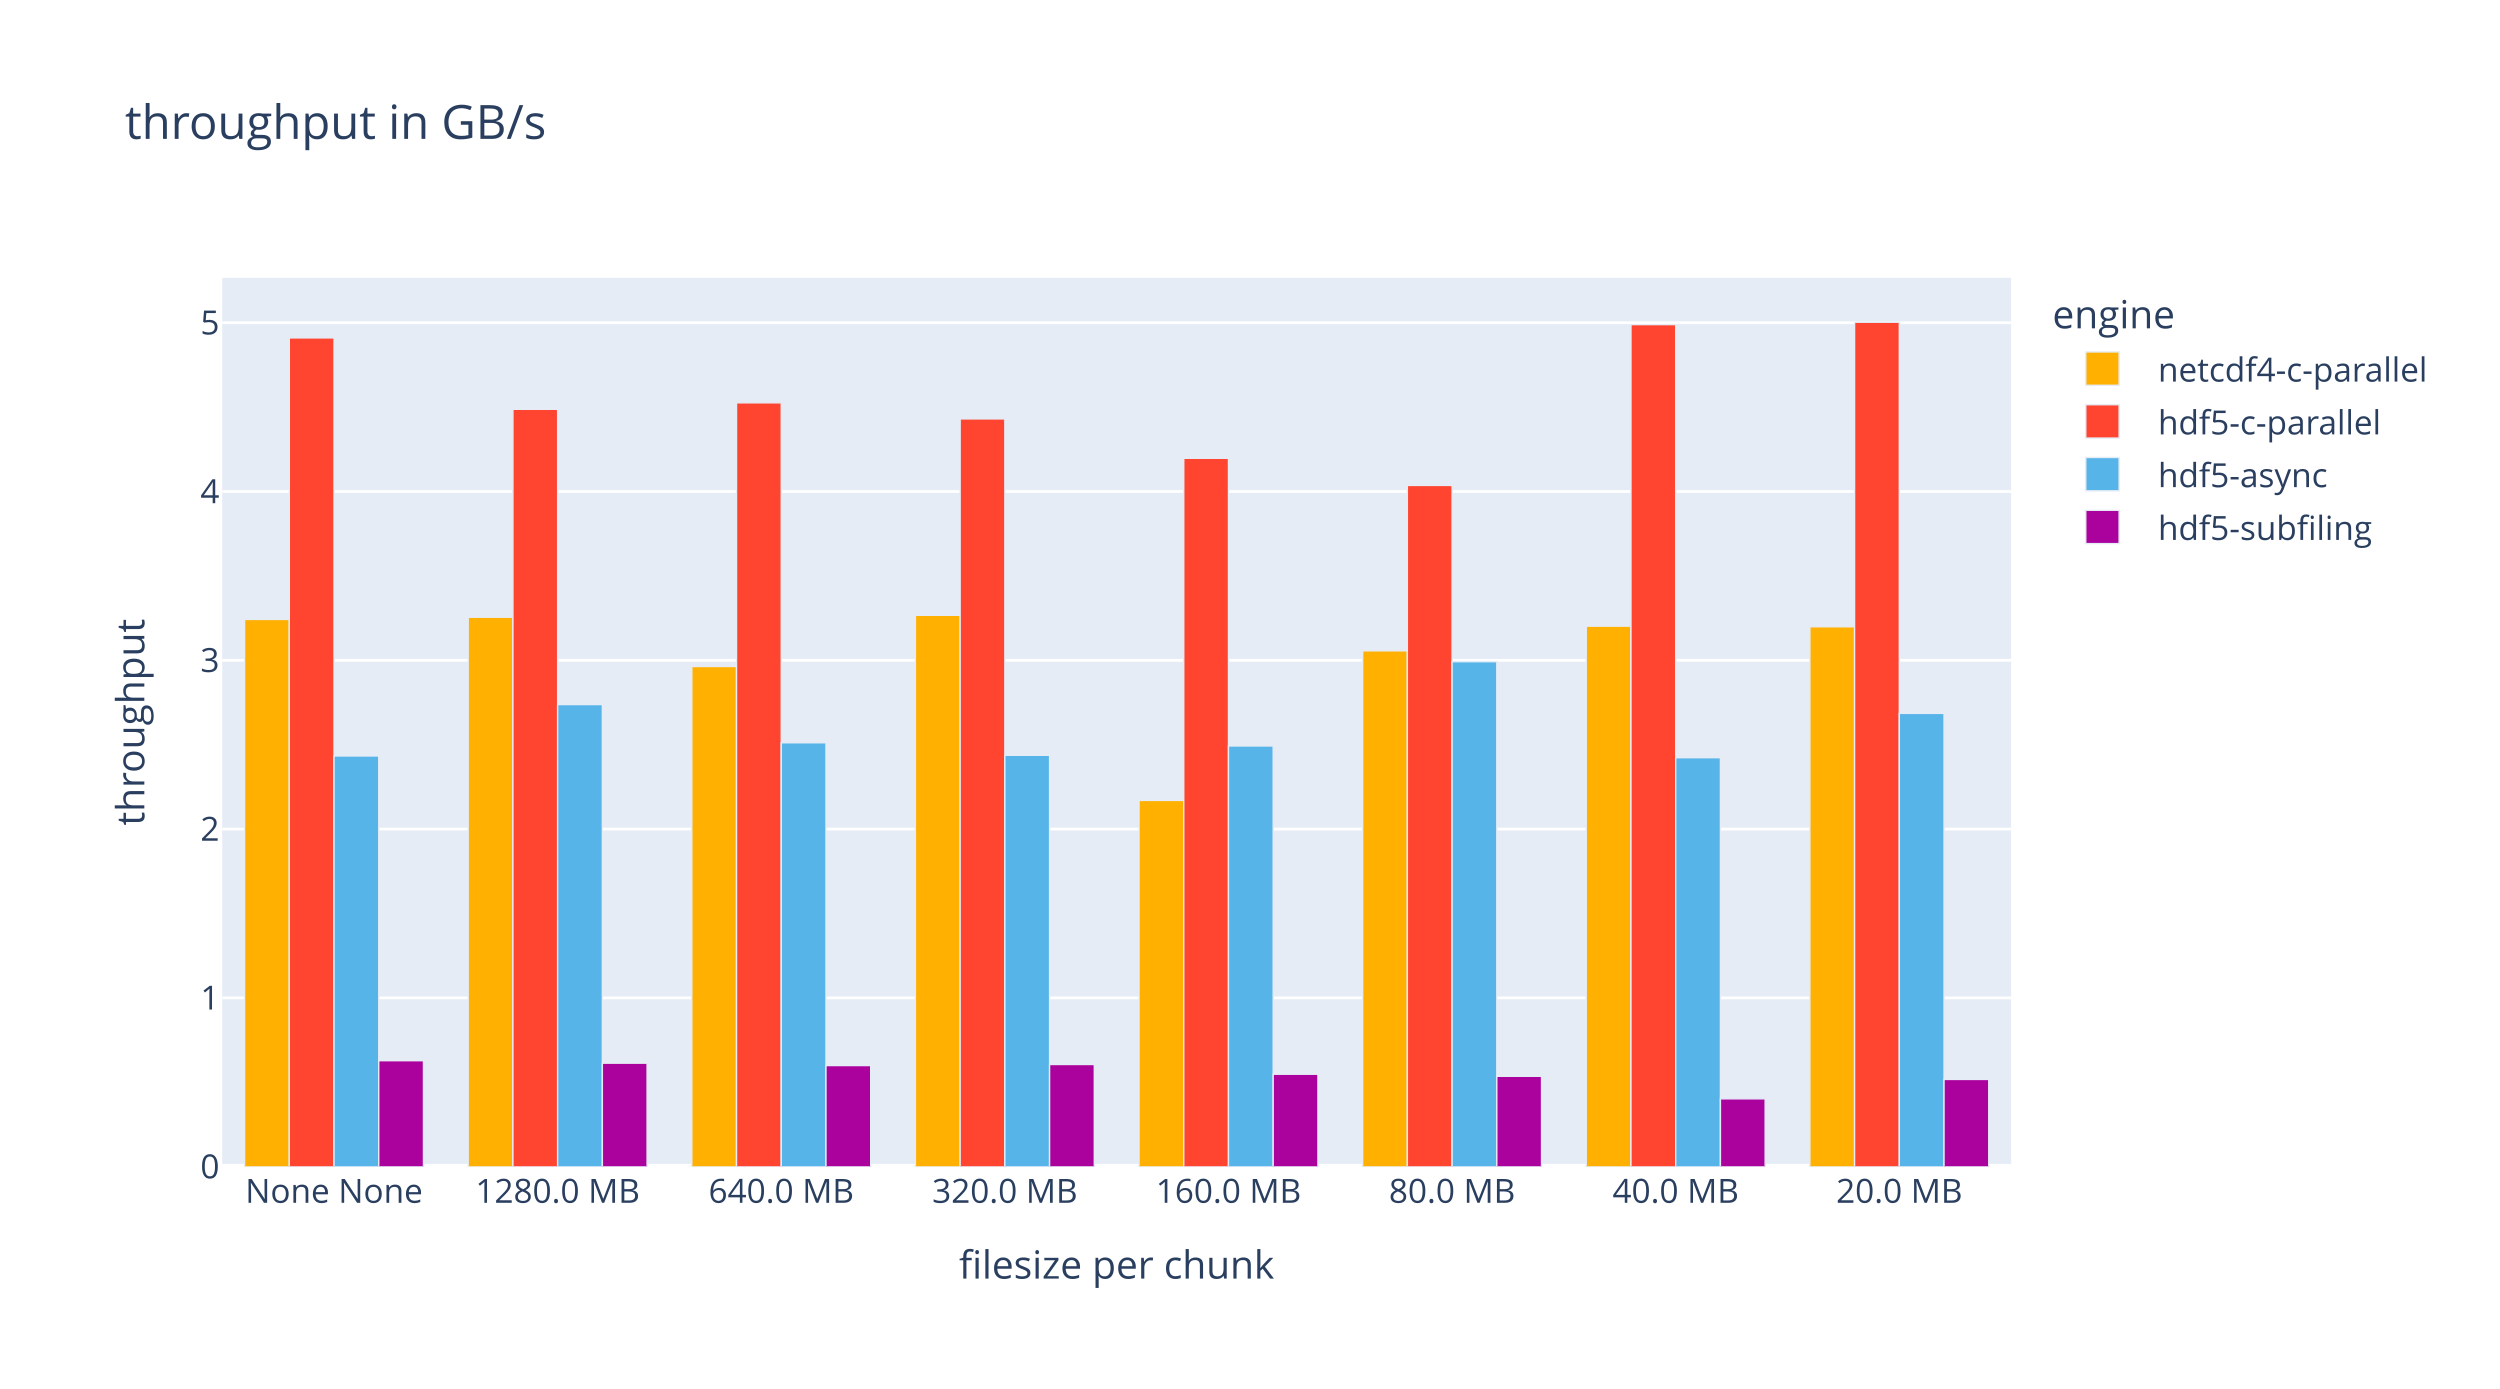
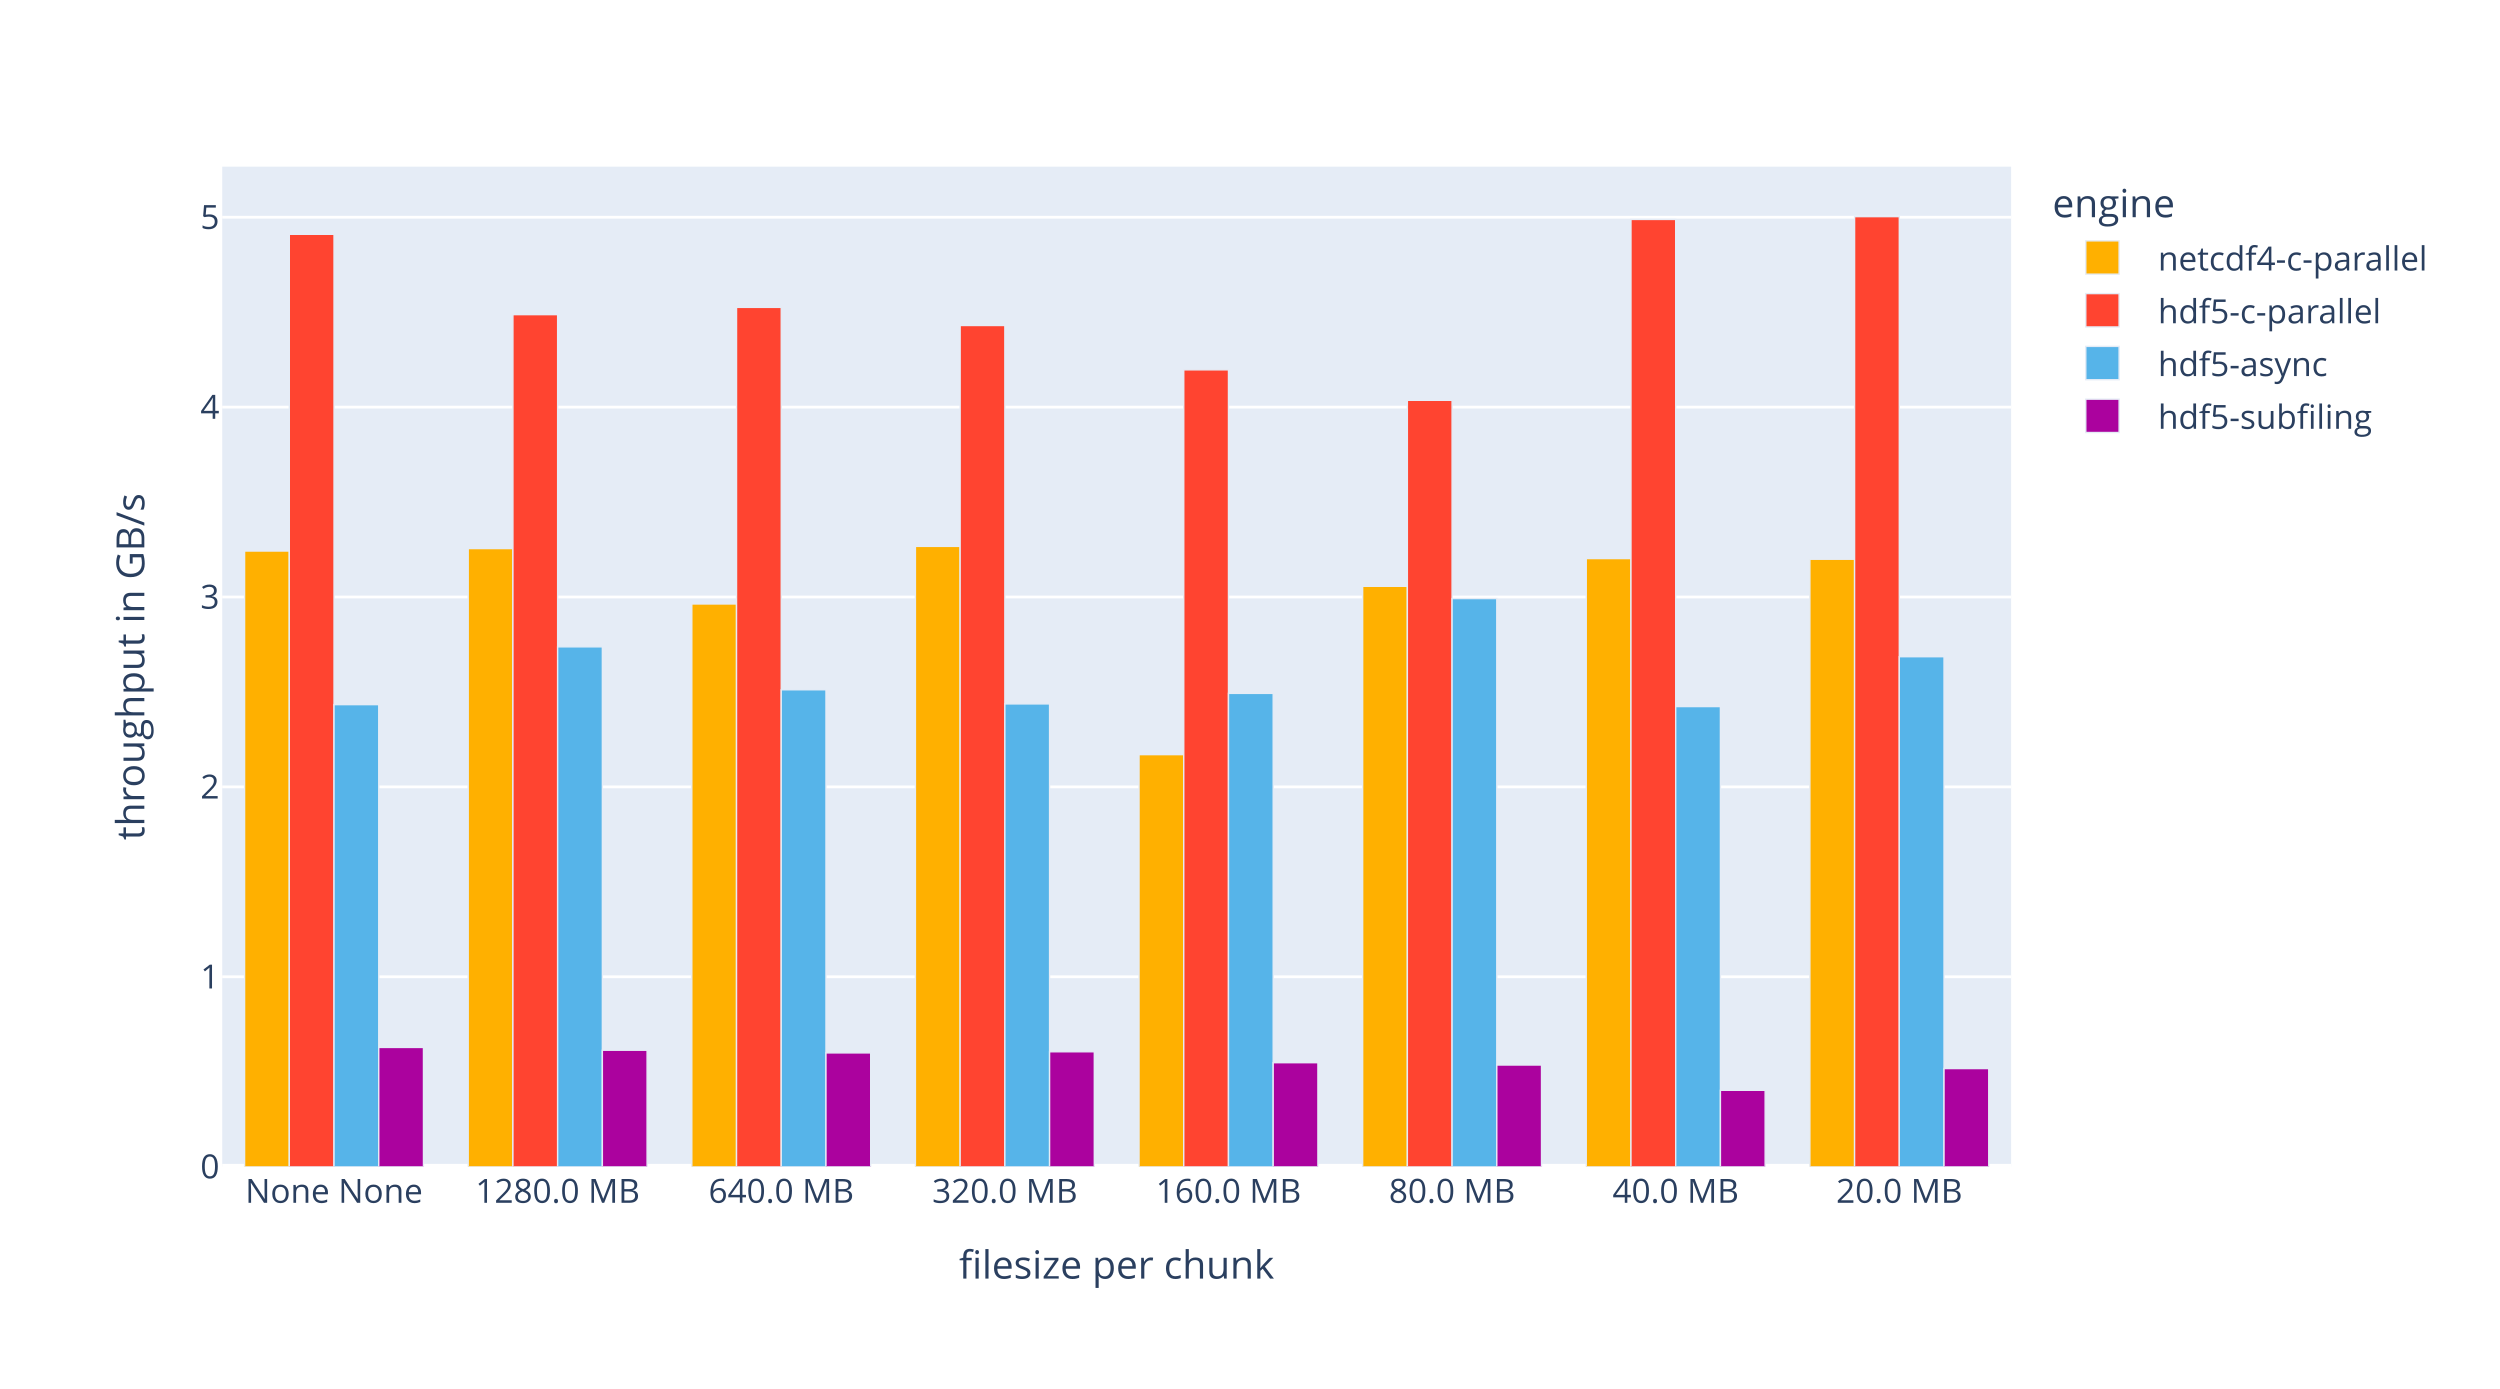
<svg xmlns="http://www.w3.org/2000/svg" class="main-svg" width="900" height="500" style="" viewBox="0 0 900 500">
  <rect x="0" y="0" width="900" height="500" style="fill: rgb(255, 255, 255); fill-opacity: 1;" />
-   <defs id="defs-8e0db8">
+   <defs id="defs-51f35b">
    <g class="clips">
-       <clipPath id="clip8e0db8xyplot" class="plotclip">
-         <rect width="644" height="320" />
+       <clipPath id="clip51f35bxyplot" class="plotclip">
+         <rect width="644" height="360" />
      </clipPath>
-       <clipPath class="axesclip" id="clip8e0db8x">
+       <clipPath class="axesclip" id="clip51f35bx">
        <rect x="80" y="0" width="644" height="500" />
      </clipPath>
-       <clipPath class="axesclip" id="clip8e0db8y">
-         <rect x="0" y="100" width="900" height="320" />
+       <clipPath class="axesclip" id="clip51f35by">
+         <rect x="0" y="60" width="900" height="360" />
      </clipPath>
-       <clipPath class="axesclip" id="clip8e0db8xy">
-         <rect x="80" y="100" width="644" height="320" />
+       <clipPath class="axesclip" id="clip51f35bxy">
+         <rect x="80" y="60" width="644" height="360" />
      </clipPath>
    </g>
    <g class="gradients" />
    <g class="patterns" />
  </defs>
  <g class="bglayer">
-     <rect class="bg" x="80" y="100" width="644" height="320" style="fill: rgb(229, 236, 246); fill-opacity: 1; stroke-width: 0;" />
+     <rect class="bg" x="80" y="60" width="644" height="360" style="fill: rgb(229, 236, 246); fill-opacity: 1; stroke-width: 0;" />
  </g>
  <g class="layer-below">
    <g class="imagelayer" />
    <g class="shapelayer" />
  </g>
  <g class="cartesianlayer">
    <g class="subplot xy">
      <g class="layer-subplot">
        <g class="shapelayer" />
        <g class="imagelayer" />
      </g>
      <g class="minor-gridlayer">
        <g class="x" />
        <g class="y" />
      </g>
      <g class="gridlayer">
        <g class="x" />
        <g class="y">
-           <path class="ygrid crisp" transform="translate(0,359.24)" d="M80,0h644" style="stroke: rgb(255, 255, 255); stroke-opacity: 1; stroke-width: 1px;" />
-           <path class="ygrid crisp" transform="translate(0,298.47)" d="M80,0h644" style="stroke: rgb(255, 255, 255); stroke-opacity: 1; stroke-width: 1px;" />
-           <path class="ygrid crisp" transform="translate(0,237.71)" d="M80,0h644" style="stroke: rgb(255, 255, 255); stroke-opacity: 1; stroke-width: 1px;" />
-           <path class="ygrid crisp" transform="translate(0,176.94)" d="M80,0h644" style="stroke: rgb(255, 255, 255); stroke-opacity: 1; stroke-width: 1px;" />
-           <path class="ygrid crisp" transform="translate(0,116.18)" d="M80,0h644" style="stroke: rgb(255, 255, 255); stroke-opacity: 1; stroke-width: 1px;" />
+           <path class="ygrid crisp" transform="translate(0,351.64)" d="M80,0h644" style="stroke: rgb(255, 255, 255); stroke-opacity: 1; stroke-width: 1px;" />
+           <path class="ygrid crisp" transform="translate(0,283.28)" d="M80,0h644" style="stroke: rgb(255, 255, 255); stroke-opacity: 1; stroke-width: 1px;" />
+           <path class="ygrid crisp" transform="translate(0,214.92)" d="M80,0h644" style="stroke: rgb(255, 255, 255); stroke-opacity: 1; stroke-width: 1px;" />
+           <path class="ygrid crisp" transform="translate(0,146.56)" d="M80,0h644" style="stroke: rgb(255, 255, 255); stroke-opacity: 1; stroke-width: 1px;" />
+           <path class="ygrid crisp" transform="translate(0,78.2)" d="M80,0h644" style="stroke: rgb(255, 255, 255); stroke-opacity: 1; stroke-width: 1px;" />
        </g>
      </g>
      <g class="zerolinelayer">
        <path class="yzl zl crisp" transform="translate(0,420)" d="M80,0h644" style="stroke: rgb(255, 255, 255); stroke-opacity: 1; stroke-width: 2px;" />
      </g>
      <g class="layer-between">
        <g class="shapelayer" />
        <g class="imagelayer" />
      </g>
      <path class="xlines-below" />
      <path class="ylines-below" />
      <g class="overlines-below" />
      <g class="xaxislayer-below" />
      <g class="yaxislayer-below" />
      <g class="overaxes-below" />
      <g class="overplot">
-         <g class="xy" transform="translate(80,100)" clip-path="url(#clip8e0db8xyplot)">
+         <g class="xy" transform="translate(80,60)" clip-path="url(#clip51f35bxyplot)">
          <g class="barlayer mlayer">
            <g class="trace bars" style="opacity: 1;">
              <g class="points">
                <g class="point">
-                   <path d="M8.05,320V123H24.15V320Z" style="vector-effect: none; opacity: 1; stroke-width: 0.5px; fill: rgb(255, 176, 0); fill-opacity: 1; stroke: rgb(229, 236, 246); stroke-opacity: 1;" />
-                 </g>
-                 <g class="point">
-                   <path d="M88.55,320V122.2H104.65V320Z" style="vector-effect: none; opacity: 1; stroke-width: 0.5px; fill: rgb(255, 176, 0); fill-opacity: 1; stroke: rgb(229, 236, 246); stroke-opacity: 1;" />
-                 </g>
-                 <g class="point">
-                   <path d="M169.05,320V139.94H185.15V320Z" style="vector-effect: none; opacity: 1; stroke-width: 0.5px; fill: rgb(255, 176, 0); fill-opacity: 1; stroke: rgb(229, 236, 246); stroke-opacity: 1;" />
-                 </g>
-                 <g class="point">
-                   <path d="M249.55,320V121.5H265.65V320Z" style="vector-effect: none; opacity: 1; stroke-width: 0.5px; fill: rgb(255, 176, 0); fill-opacity: 1; stroke: rgb(229, 236, 246); stroke-opacity: 1;" />
-                 </g>
-                 <g class="point">
-                   <path d="M330.05,320V188.16H346.15V320Z" style="vector-effect: none; opacity: 1; stroke-width: 0.5px; fill: rgb(255, 176, 0); fill-opacity: 1; stroke: rgb(229, 236, 246); stroke-opacity: 1;" />
-                 </g>
-                 <g class="point">
-                   <path d="M410.55,320V134.29H426.65V320Z" style="vector-effect: none; opacity: 1; stroke-width: 0.5px; fill: rgb(255, 176, 0); fill-opacity: 1; stroke: rgb(229, 236, 246); stroke-opacity: 1;" />
-                 </g>
-                 <g class="point">
-                   <path d="M491.05,320V125.41H507.15V320Z" style="vector-effect: none; opacity: 1; stroke-width: 0.5px; fill: rgb(255, 176, 0); fill-opacity: 1; stroke: rgb(229, 236, 246); stroke-opacity: 1;" />
-                 </g>
-                 <g class="point">
-                   <path d="M571.55,320V125.63H587.65V320Z" style="vector-effect: none; opacity: 1; stroke-width: 0.5px; fill: rgb(255, 176, 0); fill-opacity: 1; stroke: rgb(229, 236, 246); stroke-opacity: 1;" />
+                   <path d="M8.05,360V138.37H24.15V360Z" style="vector-effect: none; opacity: 1; stroke-width: 0.5px; fill: rgb(255, 176, 0); fill-opacity: 1; stroke: rgb(229, 236, 246); stroke-opacity: 1;" />
+                 </g>
+                 <g class="point">
+                   <path d="M88.55,360V137.48H104.65V360Z" style="vector-effect: none; opacity: 1; stroke-width: 0.5px; fill: rgb(255, 176, 0); fill-opacity: 1; stroke: rgb(229, 236, 246); stroke-opacity: 1;" />
+                 </g>
+                 <g class="point">
+                   <path d="M169.05,360V157.43H185.15V360Z" style="vector-effect: none; opacity: 1; stroke-width: 0.5px; fill: rgb(255, 176, 0); fill-opacity: 1; stroke: rgb(229, 236, 246); stroke-opacity: 1;" />
+                 </g>
+                 <g class="point">
+                   <path d="M249.55,360V136.69H265.65V360Z" style="vector-effect: none; opacity: 1; stroke-width: 0.5px; fill: rgb(255, 176, 0); fill-opacity: 1; stroke: rgb(229, 236, 246); stroke-opacity: 1;" />
+                 </g>
+                 <g class="point">
+                   <path d="M330.05,360V211.68H346.15V360Z" style="vector-effect: none; opacity: 1; stroke-width: 0.5px; fill: rgb(255, 176, 0); fill-opacity: 1; stroke: rgb(229, 236, 246); stroke-opacity: 1;" />
+                 </g>
+                 <g class="point">
+                   <path d="M410.55,360V151.08H426.65V360Z" style="vector-effect: none; opacity: 1; stroke-width: 0.5px; fill: rgb(255, 176, 0); fill-opacity: 1; stroke: rgb(229, 236, 246); stroke-opacity: 1;" />
+                 </g>
+                 <g class="point">
+                   <path d="M491.05,360V141.09H507.15V360Z" style="vector-effect: none; opacity: 1; stroke-width: 0.5px; fill: rgb(255, 176, 0); fill-opacity: 1; stroke: rgb(229, 236, 246); stroke-opacity: 1;" />
+                 </g>
+                 <g class="point">
+                   <path d="M571.55,360V141.33H587.65V360Z" style="vector-effect: none; opacity: 1; stroke-width: 0.5px; fill: rgb(255, 176, 0); fill-opacity: 1; stroke: rgb(229, 236, 246); stroke-opacity: 1;" />
                </g>
              </g>
            </g>
            <g class="trace bars" style="opacity: 1;">
              <g class="points">
                <g class="point">
-                   <path d="M24.15,320V21.65H40.25V320Z" style="vector-effect: none; opacity: 1; stroke-width: 0.5px; fill: rgb(255, 68, 48); fill-opacity: 1; stroke: rgb(229, 236, 246); stroke-opacity: 1;" />
-                 </g>
-                 <g class="point">
-                   <path d="M104.65,320V47.35H120.75V320Z" style="vector-effect: none; opacity: 1; stroke-width: 0.5px; fill: rgb(255, 68, 48); fill-opacity: 1; stroke: rgb(229, 236, 246); stroke-opacity: 1;" />
-                 </g>
-                 <g class="point">
-                   <path d="M185.15,320V45.02H201.25V320Z" style="vector-effect: none; opacity: 1; stroke-width: 0.5px; fill: rgb(255, 68, 48); fill-opacity: 1; stroke: rgb(229, 236, 246); stroke-opacity: 1;" />
-                 </g>
-                 <g class="point">
-                   <path d="M265.65,320V50.81H281.75V320Z" style="vector-effect: none; opacity: 1; stroke-width: 0.5px; fill: rgb(255, 68, 48); fill-opacity: 1; stroke: rgb(229, 236, 246); stroke-opacity: 1;" />
-                 </g>
-                 <g class="point">
-                   <path d="M346.15,320V65H362.25V320Z" style="vector-effect: none; opacity: 1; stroke-width: 0.5px; fill: rgb(255, 68, 48); fill-opacity: 1; stroke: rgb(229, 236, 246); stroke-opacity: 1;" />
-                 </g>
-                 <g class="point">
-                   <path d="M426.65,320V74.76H442.75V320Z" style="vector-effect: none; opacity: 1; stroke-width: 0.5px; fill: rgb(255, 68, 48); fill-opacity: 1; stroke: rgb(229, 236, 246); stroke-opacity: 1;" />
-                 </g>
-                 <g class="point">
-                   <path d="M507.15,320V16.88H523.25V320Z" style="vector-effect: none; opacity: 1; stroke-width: 0.5px; fill: rgb(255, 68, 48); fill-opacity: 1; stroke: rgb(229, 236, 246); stroke-opacity: 1;" />
-                 </g>
-                 <g class="point">
-                   <path d="M587.65,320V16H603.75V320Z" style="vector-effect: none; opacity: 1; stroke-width: 0.5px; fill: rgb(255, 68, 48); fill-opacity: 1; stroke: rgb(229, 236, 246); stroke-opacity: 1;" />
+                   <path d="M24.15,360V24.36H40.25V360Z" style="vector-effect: none; opacity: 1; stroke-width: 0.5px; fill: rgb(255, 68, 48); fill-opacity: 1; stroke: rgb(229, 236, 246); stroke-opacity: 1;" />
+                 </g>
+                 <g class="point">
+                   <path d="M104.65,360V53.27H120.75V360Z" style="vector-effect: none; opacity: 1; stroke-width: 0.5px; fill: rgb(255, 68, 48); fill-opacity: 1; stroke: rgb(229, 236, 246); stroke-opacity: 1;" />
+                 </g>
+                 <g class="point">
+                   <path d="M185.15,360V50.65H201.25V360Z" style="vector-effect: none; opacity: 1; stroke-width: 0.5px; fill: rgb(255, 68, 48); fill-opacity: 1; stroke: rgb(229, 236, 246); stroke-opacity: 1;" />
+                 </g>
+                 <g class="point">
+                   <path d="M265.65,360V57.17H281.75V360Z" style="vector-effect: none; opacity: 1; stroke-width: 0.5px; fill: rgb(255, 68, 48); fill-opacity: 1; stroke: rgb(229, 236, 246); stroke-opacity: 1;" />
+                 </g>
+                 <g class="point">
+                   <path d="M346.15,360V73.13H362.25V360Z" style="vector-effect: none; opacity: 1; stroke-width: 0.5px; fill: rgb(255, 68, 48); fill-opacity: 1; stroke: rgb(229, 236, 246); stroke-opacity: 1;" />
+                 </g>
+                 <g class="point">
+                   <path d="M426.65,360V84.11H442.75V360Z" style="vector-effect: none; opacity: 1; stroke-width: 0.5px; fill: rgb(255, 68, 48); fill-opacity: 1; stroke: rgb(229, 236, 246); stroke-opacity: 1;" />
+                 </g>
+                 <g class="point">
+                   <path d="M507.15,360V18.99H523.25V360Z" style="vector-effect: none; opacity: 1; stroke-width: 0.5px; fill: rgb(255, 68, 48); fill-opacity: 1; stroke: rgb(229, 236, 246); stroke-opacity: 1;" />
+                 </g>
+                 <g class="point">
+                   <path d="M587.65,360V18H603.75V360Z" style="vector-effect: none; opacity: 1; stroke-width: 0.5px; fill: rgb(255, 68, 48); fill-opacity: 1; stroke: rgb(229, 236, 246); stroke-opacity: 1;" />
                </g>
              </g>
            </g>
            <g class="trace bars" style="opacity: 1;">
              <g class="points">
                <g class="point">
-                   <path d="M40.25,320V172.14H56.35V320Z" style="vector-effect: none; opacity: 1; stroke-width: 0.5px; fill: rgb(86, 180, 233); fill-opacity: 1; stroke: rgb(229, 236, 246); stroke-opacity: 1;" />
-                 </g>
-                 <g class="point">
-                   <path d="M120.75,320V153.65H136.85V320Z" style="vector-effect: none; opacity: 1; stroke-width: 0.5px; fill: rgb(86, 180, 233); fill-opacity: 1; stroke: rgb(229, 236, 246); stroke-opacity: 1;" />
-                 </g>
-                 <g class="point">
-                   <path d="M201.25,320V167.39H217.35V320Z" style="vector-effect: none; opacity: 1; stroke-width: 0.5px; fill: rgb(86, 180, 233); fill-opacity: 1; stroke: rgb(229, 236, 246); stroke-opacity: 1;" />
-                 </g>
-                 <g class="point">
-                   <path d="M281.75,320V171.92H297.85V320Z" style="vector-effect: none; opacity: 1; stroke-width: 0.5px; fill: rgb(86, 180, 233); fill-opacity: 1; stroke: rgb(229, 236, 246); stroke-opacity: 1;" />
-                 </g>
-                 <g class="point">
-                   <path d="M362.25,320V168.55H378.35V320Z" style="vector-effect: none; opacity: 1; stroke-width: 0.5px; fill: rgb(86, 180, 233); fill-opacity: 1; stroke: rgb(229, 236, 246); stroke-opacity: 1;" />
-                 </g>
-                 <g class="point">
-                   <path d="M442.75,320V138.21H458.85V320Z" style="vector-effect: none; opacity: 1; stroke-width: 0.5px; fill: rgb(86, 180, 233); fill-opacity: 1; stroke: rgb(229, 236, 246); stroke-opacity: 1;" />
-                 </g>
-                 <g class="point">
-                   <path d="M523.25,320V172.77H539.35V320Z" style="vector-effect: none; opacity: 1; stroke-width: 0.5px; fill: rgb(86, 180, 233); fill-opacity: 1; stroke: rgb(229, 236, 246); stroke-opacity: 1;" />
-                 </g>
-                 <g class="point">
-                   <path d="M603.75,320V156.82H619.85V320Z" style="vector-effect: none; opacity: 1; stroke-width: 0.5px; fill: rgb(86, 180, 233); fill-opacity: 1; stroke: rgb(229, 236, 246); stroke-opacity: 1;" />
+                   <path d="M40.25,360V193.66H56.35V360Z" style="vector-effect: none; opacity: 1; stroke-width: 0.5px; fill: rgb(86, 180, 233); fill-opacity: 1; stroke: rgb(229, 236, 246); stroke-opacity: 1;" />
+                 </g>
+                 <g class="point">
+                   <path d="M120.75,360V172.86H136.85V360Z" style="vector-effect: none; opacity: 1; stroke-width: 0.5px; fill: rgb(86, 180, 233); fill-opacity: 1; stroke: rgb(229, 236, 246); stroke-opacity: 1;" />
+                 </g>
+                 <g class="point">
+                   <path d="M201.25,360V188.31H217.35V360Z" style="vector-effect: none; opacity: 1; stroke-width: 0.5px; fill: rgb(86, 180, 233); fill-opacity: 1; stroke: rgb(229, 236, 246); stroke-opacity: 1;" />
+                 </g>
+                 <g class="point">
+                   <path d="M281.75,360V193.41H297.85V360Z" style="vector-effect: none; opacity: 1; stroke-width: 0.5px; fill: rgb(86, 180, 233); fill-opacity: 1; stroke: rgb(229, 236, 246); stroke-opacity: 1;" />
+                 </g>
+                 <g class="point">
+                   <path d="M362.25,360V189.62H378.35V360Z" style="vector-effect: none; opacity: 1; stroke-width: 0.5px; fill: rgb(86, 180, 233); fill-opacity: 1; stroke: rgb(229, 236, 246); stroke-opacity: 1;" />
+                 </g>
+                 <g class="point">
+                   <path d="M442.75,360V155.49H458.85V360Z" style="vector-effect: none; opacity: 1; stroke-width: 0.5px; fill: rgb(86, 180, 233); fill-opacity: 1; stroke: rgb(229, 236, 246); stroke-opacity: 1;" />
+                 </g>
+                 <g class="point">
+                   <path d="M523.25,360V194.36H539.35V360Z" style="vector-effect: none; opacity: 1; stroke-width: 0.5px; fill: rgb(86, 180, 233); fill-opacity: 1; stroke: rgb(229, 236, 246); stroke-opacity: 1;" />
+                 </g>
+                 <g class="point">
+                   <path d="M603.75,360V176.42H619.85V360Z" style="vector-effect: none; opacity: 1; stroke-width: 0.5px; fill: rgb(86, 180, 233); fill-opacity: 1; stroke: rgb(229, 236, 246); stroke-opacity: 1;" />
                </g>
              </g>
            </g>
            <g class="trace bars" style="opacity: 1;">
              <g class="points">
                <g class="point">
-                   <path d="M56.35,320V281.85H72.45V320Z" style="vector-effect: none; opacity: 1; stroke-width: 0.5px; fill: rgb(171, 2, 158); fill-opacity: 1; stroke: rgb(229, 236, 246); stroke-opacity: 1;" />
-                 </g>
-                 <g class="point">
-                   <path d="M136.85,320V282.75H152.95V320Z" style="vector-effect: none; opacity: 1; stroke-width: 0.5px; fill: rgb(171, 2, 158); fill-opacity: 1; stroke: rgb(229, 236, 246); stroke-opacity: 1;" />
-                 </g>
-                 <g class="point">
-                   <path d="M217.35,320V283.6H233.45V320Z" style="vector-effect: none; opacity: 1; stroke-width: 0.5px; fill: rgb(171, 2, 158); fill-opacity: 1; stroke: rgb(229, 236, 246); stroke-opacity: 1;" />
-                 </g>
-                 <g class="point">
-                   <path d="M297.85,320V283.23H313.95V320Z" style="vector-effect: none; opacity: 1; stroke-width: 0.5px; fill: rgb(171, 2, 158); fill-opacity: 1; stroke: rgb(229, 236, 246); stroke-opacity: 1;" />
-                 </g>
-                 <g class="point">
-                   <path d="M378.35,320V286.73H394.45V320Z" style="vector-effect: none; opacity: 1; stroke-width: 0.5px; fill: rgb(171, 2, 158); fill-opacity: 1; stroke: rgb(229, 236, 246); stroke-opacity: 1;" />
-                 </g>
-                 <g class="point">
-                   <path d="M458.85,320V287.47H474.95V320Z" style="vector-effect: none; opacity: 1; stroke-width: 0.5px; fill: rgb(171, 2, 158); fill-opacity: 1; stroke: rgb(229, 236, 246); stroke-opacity: 1;" />
-                 </g>
-                 <g class="point">
-                   <path d="M539.35,320V295.57H555.45V320Z" style="vector-effect: none; opacity: 1; stroke-width: 0.5px; fill: rgb(171, 2, 158); fill-opacity: 1; stroke: rgb(229, 236, 246); stroke-opacity: 1;" />
-                 </g>
-                 <g class="point">
-                   <path d="M619.85,320V288.6H635.95V320Z" style="vector-effect: none; opacity: 1; stroke-width: 0.5px; fill: rgb(171, 2, 158); fill-opacity: 1; stroke: rgb(229, 236, 246); stroke-opacity: 1;" />
+                   <path d="M56.35,360V317.08H72.45V360Z" style="vector-effect: none; opacity: 1; stroke-width: 0.5px; fill: rgb(171, 2, 158); fill-opacity: 1; stroke: rgb(229, 236, 246); stroke-opacity: 1;" />
+                 </g>
+                 <g class="point">
+                   <path d="M136.85,360V318.09H152.95V360Z" style="vector-effect: none; opacity: 1; stroke-width: 0.5px; fill: rgb(171, 2, 158); fill-opacity: 1; stroke: rgb(229, 236, 246); stroke-opacity: 1;" />
+                 </g>
+                 <g class="point">
+                   <path d="M217.35,360V319.05H233.45V360Z" style="vector-effect: none; opacity: 1; stroke-width: 0.5px; fill: rgb(171, 2, 158); fill-opacity: 1; stroke: rgb(229, 236, 246); stroke-opacity: 1;" />
+                 </g>
+                 <g class="point">
+                   <path d="M297.85,360V318.63H313.95V360Z" style="vector-effect: none; opacity: 1; stroke-width: 0.5px; fill: rgb(171, 2, 158); fill-opacity: 1; stroke: rgb(229, 236, 246); stroke-opacity: 1;" />
+                 </g>
+                 <g class="point">
+                   <path d="M378.35,360V322.57H394.45V360Z" style="vector-effect: none; opacity: 1; stroke-width: 0.5px; fill: rgb(171, 2, 158); fill-opacity: 1; stroke: rgb(229, 236, 246); stroke-opacity: 1;" />
+                 </g>
+                 <g class="point">
+                   <path d="M458.85,360V323.41H474.95V360Z" style="vector-effect: none; opacity: 1; stroke-width: 0.5px; fill: rgb(171, 2, 158); fill-opacity: 1; stroke: rgb(229, 236, 246); stroke-opacity: 1;" />
+                 </g>
+                 <g class="point">
+                   <path d="M539.35,360V332.51H555.45V360Z" style="vector-effect: none; opacity: 1; stroke-width: 0.5px; fill: rgb(171, 2, 158); fill-opacity: 1; stroke: rgb(229, 236, 246); stroke-opacity: 1;" />
+                 </g>
+                 <g class="point">
+                   <path d="M619.85,360V324.68H635.95V360Z" style="vector-effect: none; opacity: 1; stroke-width: 0.5px; fill: rgb(171, 2, 158); fill-opacity: 1; stroke: rgb(229, 236, 246); stroke-opacity: 1;" />
                </g>
              </g>
            </g>
          </g>
        </g>
      </g>
      <path class="xlines-above crisp" d="M0,0" style="fill: none;" />
      <path class="ylines-above crisp" d="M0,0" style="fill: none;" />
      <g class="overlines-above" />
      <g class="xaxislayer-above">
        <g class="xtick">
          <text text-anchor="middle" x="0" y="433" transform="translate(120.25,0)" style="font-family: 'Open Sans', verdana, arial, sans-serif; font-size: 12px; fill: rgb(42, 63, 95); fill-opacity: 1; white-space: pre; opacity: 1;">None None</text>
        </g>
        <g class="xtick">
          <text text-anchor="middle" x="0" y="433" transform="translate(200.75,0)" style="font-family: 'Open Sans', verdana, arial, sans-serif; font-size: 12px; fill: rgb(42, 63, 95); fill-opacity: 1; white-space: pre; opacity: 1;">1280.0 MB</text>
        </g>
        <g class="xtick">
          <text text-anchor="middle" x="0" y="433" transform="translate(281.25,0)" style="font-family: 'Open Sans', verdana, arial, sans-serif; font-size: 12px; fill: rgb(42, 63, 95); fill-opacity: 1; white-space: pre; opacity: 1;">640.0 MB</text>
        </g>
        <g class="xtick">
          <text text-anchor="middle" x="0" y="433" transform="translate(361.75,0)" style="font-family: 'Open Sans', verdana, arial, sans-serif; font-size: 12px; fill: rgb(42, 63, 95); fill-opacity: 1; white-space: pre; opacity: 1;">320.0 MB</text>
        </g>
        <g class="xtick">
          <text text-anchor="middle" x="0" y="433" transform="translate(442.25,0)" style="font-family: 'Open Sans', verdana, arial, sans-serif; font-size: 12px; fill: rgb(42, 63, 95); fill-opacity: 1; white-space: pre; opacity: 1;">160.0 MB</text>
        </g>
        <g class="xtick">
          <text text-anchor="middle" x="0" y="433" transform="translate(522.75,0)" style="font-family: 'Open Sans', verdana, arial, sans-serif; font-size: 12px; fill: rgb(42, 63, 95); fill-opacity: 1; white-space: pre; opacity: 1;">80.0 MB</text>
        </g>
        <g class="xtick">
          <text text-anchor="middle" x="0" y="433" transform="translate(603.25,0)" style="font-family: 'Open Sans', verdana, arial, sans-serif; font-size: 12px; fill: rgb(42, 63, 95); fill-opacity: 1; white-space: pre; opacity: 1;">40.0 MB</text>
        </g>
        <g class="xtick">
          <text text-anchor="middle" x="0" y="433" transform="translate(683.75,0)" style="font-family: 'Open Sans', verdana, arial, sans-serif; font-size: 12px; fill: rgb(42, 63, 95); fill-opacity: 1; white-space: pre; opacity: 1;">20.0 MB</text>
        </g>
      </g>
      <g class="yaxislayer-above">
        <g class="ytick">
          <text text-anchor="end" x="79" y="4.2" transform="translate(0,420)" style="font-family: 'Open Sans', verdana, arial, sans-serif; font-size: 12px; fill: rgb(42, 63, 95); fill-opacity: 1; white-space: pre; opacity: 1;">0</text>
        </g>
        <g class="ytick">
-           <text text-anchor="end" x="79" y="4.2" style="font-family: 'Open Sans', verdana, arial, sans-serif; font-size: 12px; fill: rgb(42, 63, 95); fill-opacity: 1; white-space: pre; opacity: 1;" transform="translate(0,359.24)">1</text>
-         </g>
-         <g class="ytick">
-           <text text-anchor="end" x="79" y="4.2" style="font-family: 'Open Sans', verdana, arial, sans-serif; font-size: 12px; fill: rgb(42, 63, 95); fill-opacity: 1; white-space: pre; opacity: 1;" transform="translate(0,298.47)">2</text>
-         </g>
-         <g class="ytick">
-           <text text-anchor="end" x="79" y="4.2" style="font-family: 'Open Sans', verdana, arial, sans-serif; font-size: 12px; fill: rgb(42, 63, 95); fill-opacity: 1; white-space: pre; opacity: 1;" transform="translate(0,237.71)">3</text>
-         </g>
-         <g class="ytick">
-           <text text-anchor="end" x="79" y="4.2" style="font-family: 'Open Sans', verdana, arial, sans-serif; font-size: 12px; fill: rgb(42, 63, 95); fill-opacity: 1; white-space: pre; opacity: 1;" transform="translate(0,176.94)">4</text>
-         </g>
-         <g class="ytick">
-           <text text-anchor="end" x="79" y="4.2" style="font-family: 'Open Sans', verdana, arial, sans-serif; font-size: 12px; fill: rgb(42, 63, 95); fill-opacity: 1; white-space: pre; opacity: 1;" transform="translate(0,116.18)">5</text>
+           <text text-anchor="end" x="79" y="4.2" style="font-family: 'Open Sans', verdana, arial, sans-serif; font-size: 12px; fill: rgb(42, 63, 95); fill-opacity: 1; white-space: pre; opacity: 1;" transform="translate(0,351.64)">1</text>
+         </g>
+         <g class="ytick">
+           <text text-anchor="end" x="79" y="4.2" style="font-family: 'Open Sans', verdana, arial, sans-serif; font-size: 12px; fill: rgb(42, 63, 95); fill-opacity: 1; white-space: pre; opacity: 1;" transform="translate(0,283.28)">2</text>
+         </g>
+         <g class="ytick">
+           <text text-anchor="end" x="79" y="4.2" style="font-family: 'Open Sans', verdana, arial, sans-serif; font-size: 12px; fill: rgb(42, 63, 95); fill-opacity: 1; white-space: pre; opacity: 1;" transform="translate(0,214.92)">3</text>
+         </g>
+         <g class="ytick">
+           <text text-anchor="end" x="79" y="4.2" style="font-family: 'Open Sans', verdana, arial, sans-serif; font-size: 12px; fill: rgb(42, 63, 95); fill-opacity: 1; white-space: pre; opacity: 1;" transform="translate(0,146.56)">4</text>
+         </g>
+         <g class="ytick">
+           <text text-anchor="end" x="79" y="4.2" style="font-family: 'Open Sans', verdana, arial, sans-serif; font-size: 12px; fill: rgb(42, 63, 95); fill-opacity: 1; white-space: pre; opacity: 1;" transform="translate(0,78.2)">5</text>
        </g>
      </g>
      <g class="overaxes-above" />
    </g>
  </g>
  <g class="polarlayer" />
  <g class="smithlayer" />
  <g class="ternarylayer" />
  <g class="geolayer" />
  <g class="funnelarealayer" />
  <g class="pielayer" />
  <g class="iciclelayer" />
  <g class="treemaplayer" />
  <g class="sunburstlayer" />
  <g class="glimages" />
-   <defs id="topdefs-8e0db8">
+   <defs id="topdefs-51f35b">
    <g class="clips" />
-     <clipPath id="legend8e0db8">
+     <clipPath id="legend51f35b">
      <rect width="151" height="105" x="0" y="0" />
    </clipPath>
  </defs>
  <g class="layer-above">
    <g class="imagelayer" />
    <g class="shapelayer" />
  </g>
  <g class="infolayer">
-     <g class="legend" pointer-events="all" transform="translate(736.88,100)">
+     <g class="legend" pointer-events="all" transform="translate(736.88,60)">
      <rect class="bg" shape-rendering="crispEdges" width="151" height="105" x="0" y="0" style="stroke: rgb(68, 68, 68); stroke-opacity: 1; fill: rgb(255, 255, 255); fill-opacity: 1; stroke-width: 0px;" />
-       <g class="scrollbox" transform="" clip-path="url(#legend8e0db8)">
+       <g class="scrollbox" transform="" clip-path="url(#legend51f35b)">
        <text class="legendtitletext" text-anchor="start" x="2" y="18.2" style="font-family: 'Open Sans', verdana, arial, sans-serif; font-size: 14px; fill: rgb(42, 63, 95); fill-opacity: 1; white-space: pre;">engine</text>
        <g class="groups" transform="">
          <g class="traces" transform="translate(0,32.7)" style="opacity: 1;">
            <text class="legendtext" text-anchor="start" x="40" y="4.68" style="font-family: 'Open Sans', verdana, arial, sans-serif; font-size: 12px; fill: rgb(42, 63, 95); fill-opacity: 1; white-space: pre;">netcdf4-c-parallel</text>
            <g class="layers" style="opacity: 1;">
              <g class="legendfill" />
              <g class="legendlines" />
              <g class="legendsymbols">
                <g class="legendpoints">
                  <path class="legendundefined" d="M6,6H-6V-6H6Z" transform="translate(20,0)" style="stroke-width: 0.5px; fill: rgb(255, 176, 0); fill-opacity: 1; stroke: rgb(229, 236, 246); stroke-opacity: 1;" />
                </g>
              </g>
            </g>
            <rect class="legendtoggle" x="0" y="-9.5" width="145.672" height="19" style="fill: rgb(0, 0, 0); fill-opacity: 0;" />
          </g>
        </g>
        <g class="groups" transform="">
          <g class="traces" transform="translate(0,51.7)" style="opacity: 1;">
            <text class="legendtext" text-anchor="start" x="40" y="4.68" style="font-family: 'Open Sans', verdana, arial, sans-serif; font-size: 12px; fill: rgb(42, 63, 95); fill-opacity: 1; white-space: pre;">hdf5-c-parallel</text>
            <g class="layers" style="opacity: 1;">
              <g class="legendfill" />
              <g class="legendlines" />
              <g class="legendsymbols">
                <g class="legendpoints">
                  <path class="legendundefined" d="M6,6H-6V-6H6Z" transform="translate(20,0)" style="stroke-width: 0.5px; fill: rgb(255, 68, 48); fill-opacity: 1; stroke: rgb(229, 236, 246); stroke-opacity: 1;" />
                </g>
              </g>
            </g>
            <rect class="legendtoggle" x="0" y="-9.5" width="145.672" height="19" style="fill: rgb(0, 0, 0); fill-opacity: 0;" />
          </g>
        </g>
        <g class="groups" transform="">
          <g class="traces" transform="translate(0,70.7)" style="opacity: 1;">
            <text class="legendtext" text-anchor="start" x="40" y="4.68" style="font-family: 'Open Sans', verdana, arial, sans-serif; font-size: 12px; fill: rgb(42, 63, 95); fill-opacity: 1; white-space: pre;">hdf5-async</text>
            <g class="layers" style="opacity: 1;">
              <g class="legendfill" />
              <g class="legendlines" />
              <g class="legendsymbols">
                <g class="legendpoints">
                  <path class="legendundefined" d="M6,6H-6V-6H6Z" transform="translate(20,0)" style="stroke-width: 0.5px; fill: rgb(86, 180, 233); fill-opacity: 1; stroke: rgb(229, 236, 246); stroke-opacity: 1;" />
                </g>
              </g>
            </g>
            <rect class="legendtoggle" x="0" y="-9.5" width="145.672" height="19" style="fill: rgb(0, 0, 0); fill-opacity: 0;" />
          </g>
        </g>
        <g class="groups" transform="">
          <g class="traces" transform="translate(0,89.7)" style="opacity: 1;">
            <text class="legendtext" text-anchor="start" x="40" y="4.68" style="font-family: 'Open Sans', verdana, arial, sans-serif; font-size: 12px; fill: rgb(42, 63, 95); fill-opacity: 1; white-space: pre;">hdf5-subfiling</text>
            <g class="layers" style="opacity: 1;">
              <g class="legendfill" />
              <g class="legendlines" />
              <g class="legendsymbols">
                <g class="legendpoints">
                  <path class="legendundefined" d="M6,6H-6V-6H6Z" transform="translate(20,0)" style="stroke-width: 0.5px; fill: rgb(171, 2, 158); fill-opacity: 1; stroke: rgb(229, 236, 246); stroke-opacity: 1;" />
                </g>
              </g>
            </g>
            <rect class="legendtoggle" x="0" y="-9.5" width="145.672" height="19" style="fill: rgb(0, 0, 0); fill-opacity: 0;" />
          </g>
        </g>
      </g>
      <rect class="scrollbar" rx="20" ry="3" width="0" height="0" x="0" y="0" style="fill: rgb(128, 139, 164); fill-opacity: 1;" />
    </g>
-     <g class="g-gtitle">
-       <text class="gtitle" x="45" y="50" text-anchor="start" dy="0em" style="opacity: 1; font-family: 'Open Sans', verdana, arial, sans-serif; font-size: 17px; fill: rgb(42, 63, 95); fill-opacity: 1; white-space: pre;">throughput in GB/s</text>
-     </g>
+     <g class="g-gtitle" />
    <g class="g-xtitle">
      <text class="xtitle" x="402" y="460.3" text-anchor="middle" style="opacity: 1; font-family: 'Open Sans', verdana, arial, sans-serif; font-size: 14px; fill: rgb(42, 63, 95); fill-opacity: 1; white-space: pre;">filesize per chunk</text>
    </g>
    <g class="g-ytitle">
-       <text class="ytitle" transform="rotate(-90,51.95938,260)" x="51.959" y="260" text-anchor="middle" style="opacity: 1; font-family: 'Open Sans', verdana, arial, sans-serif; font-size: 14px; fill: rgb(42, 63, 95); fill-opacity: 1; white-space: pre;">throughput</text>
+       <text class="ytitle" transform="rotate(-90,51.95938,240)" x="51.959" y="240" text-anchor="middle" style="opacity: 1; font-family: 'Open Sans', verdana, arial, sans-serif; font-size: 14px; fill: rgb(42, 63, 95); fill-opacity: 1; white-space: pre;">throughput in GB/s</text>
    </g>
  </g>
</svg>
